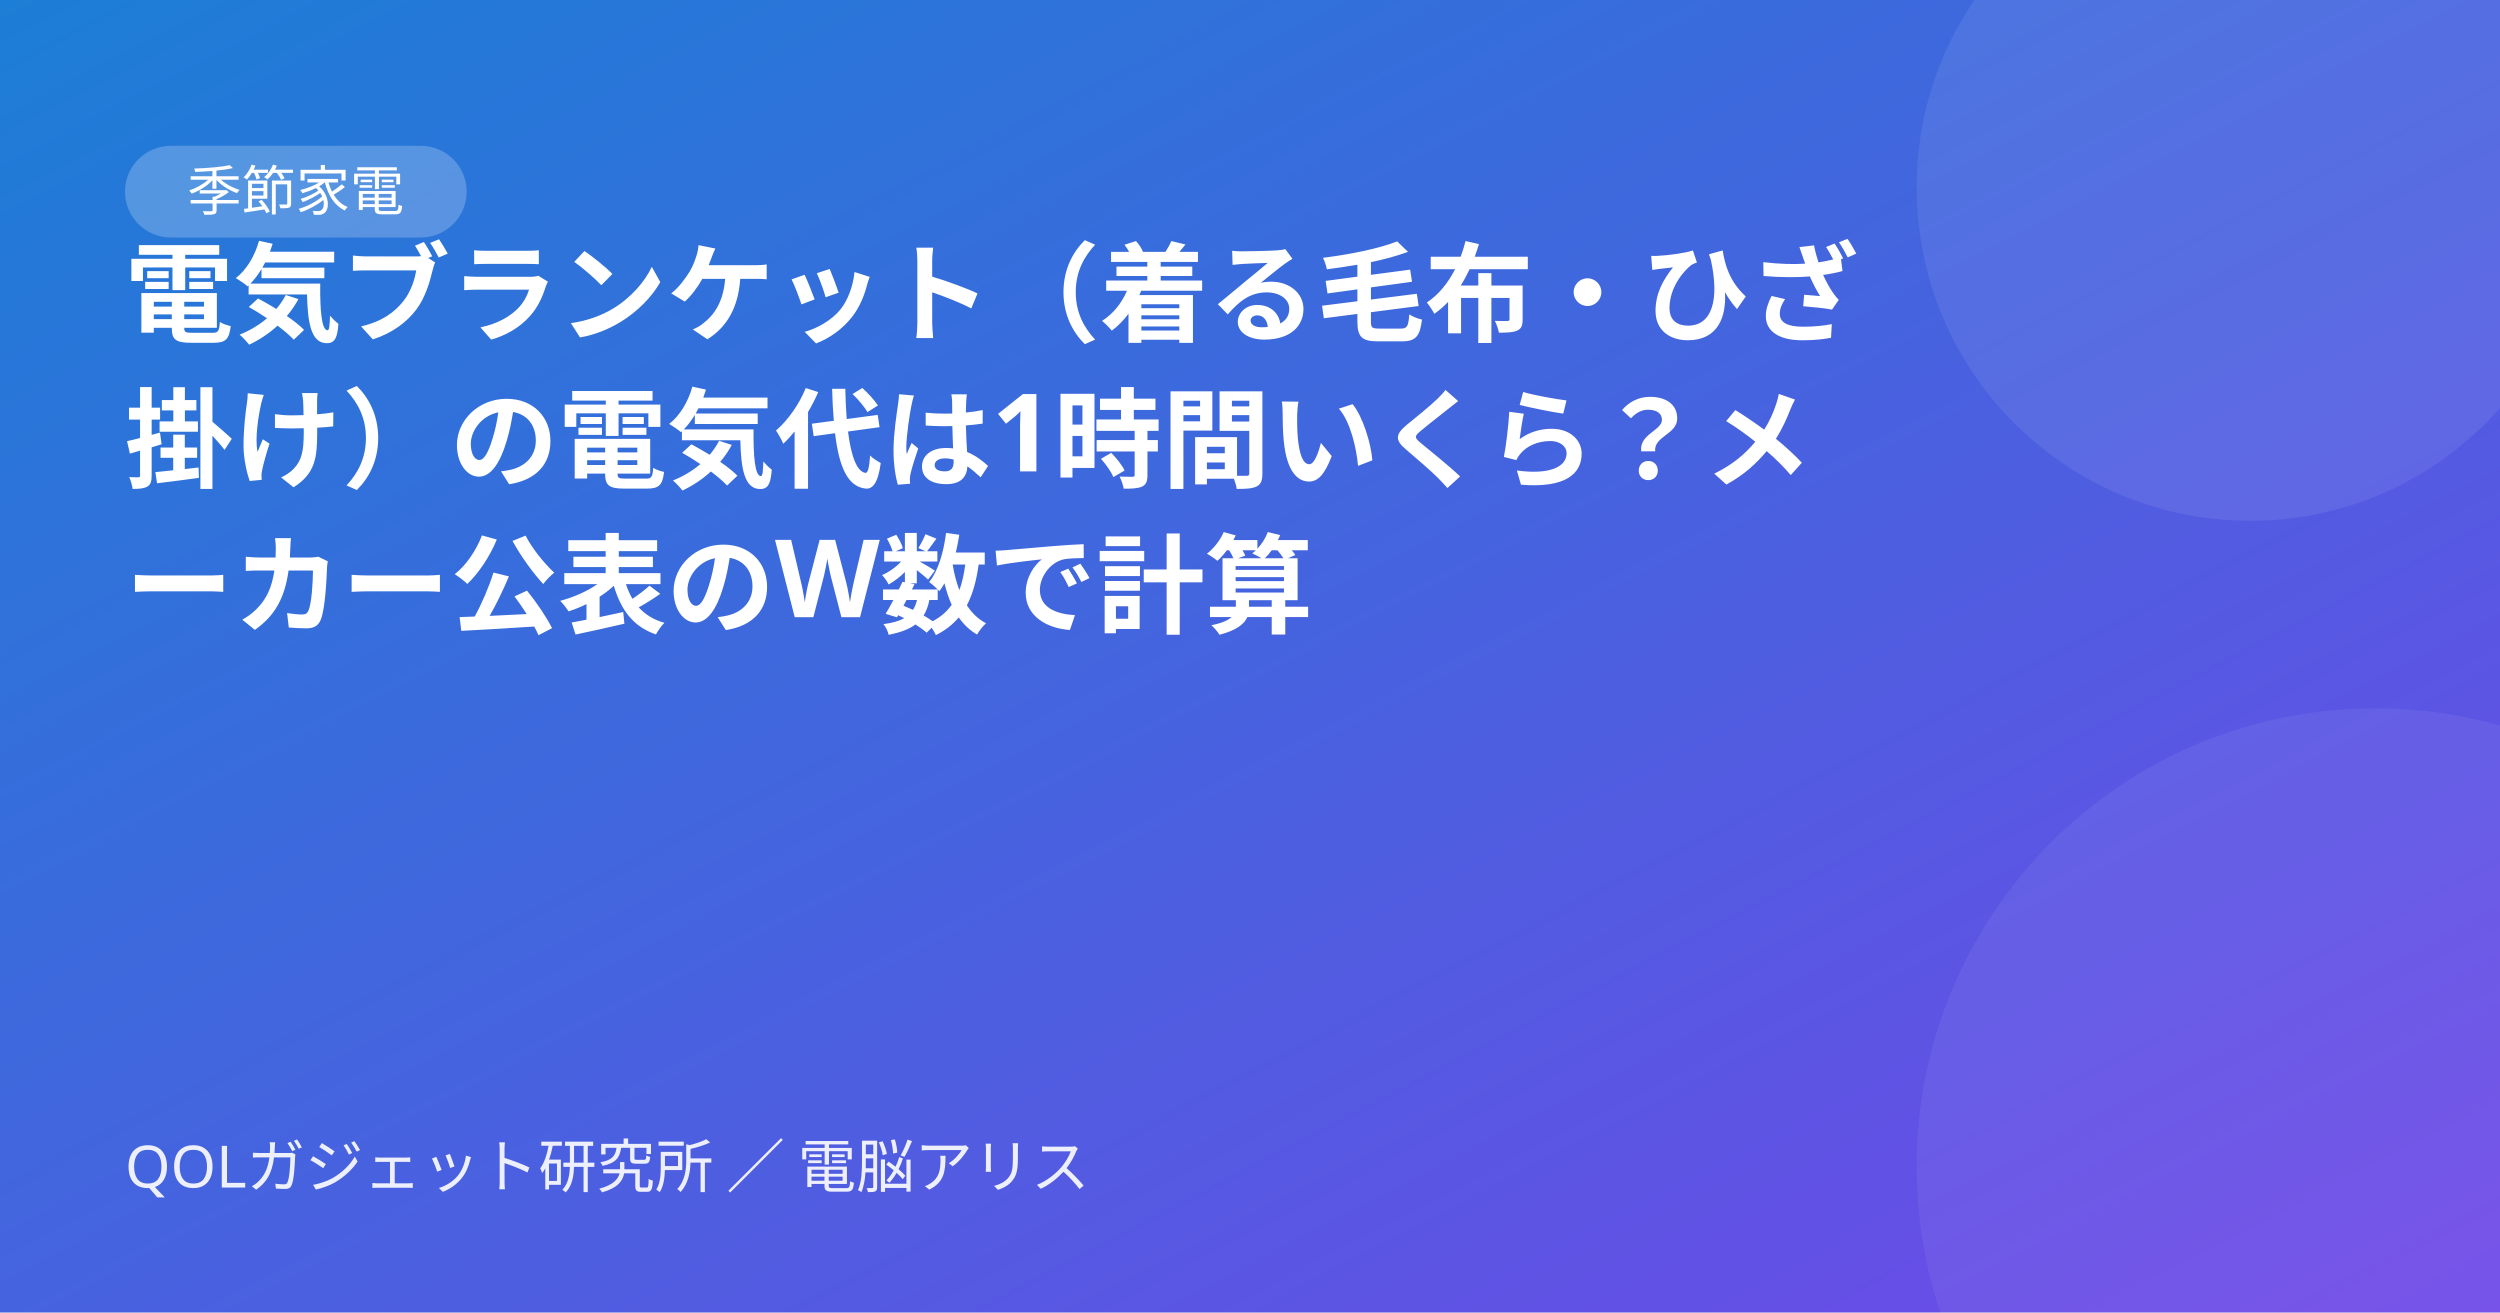
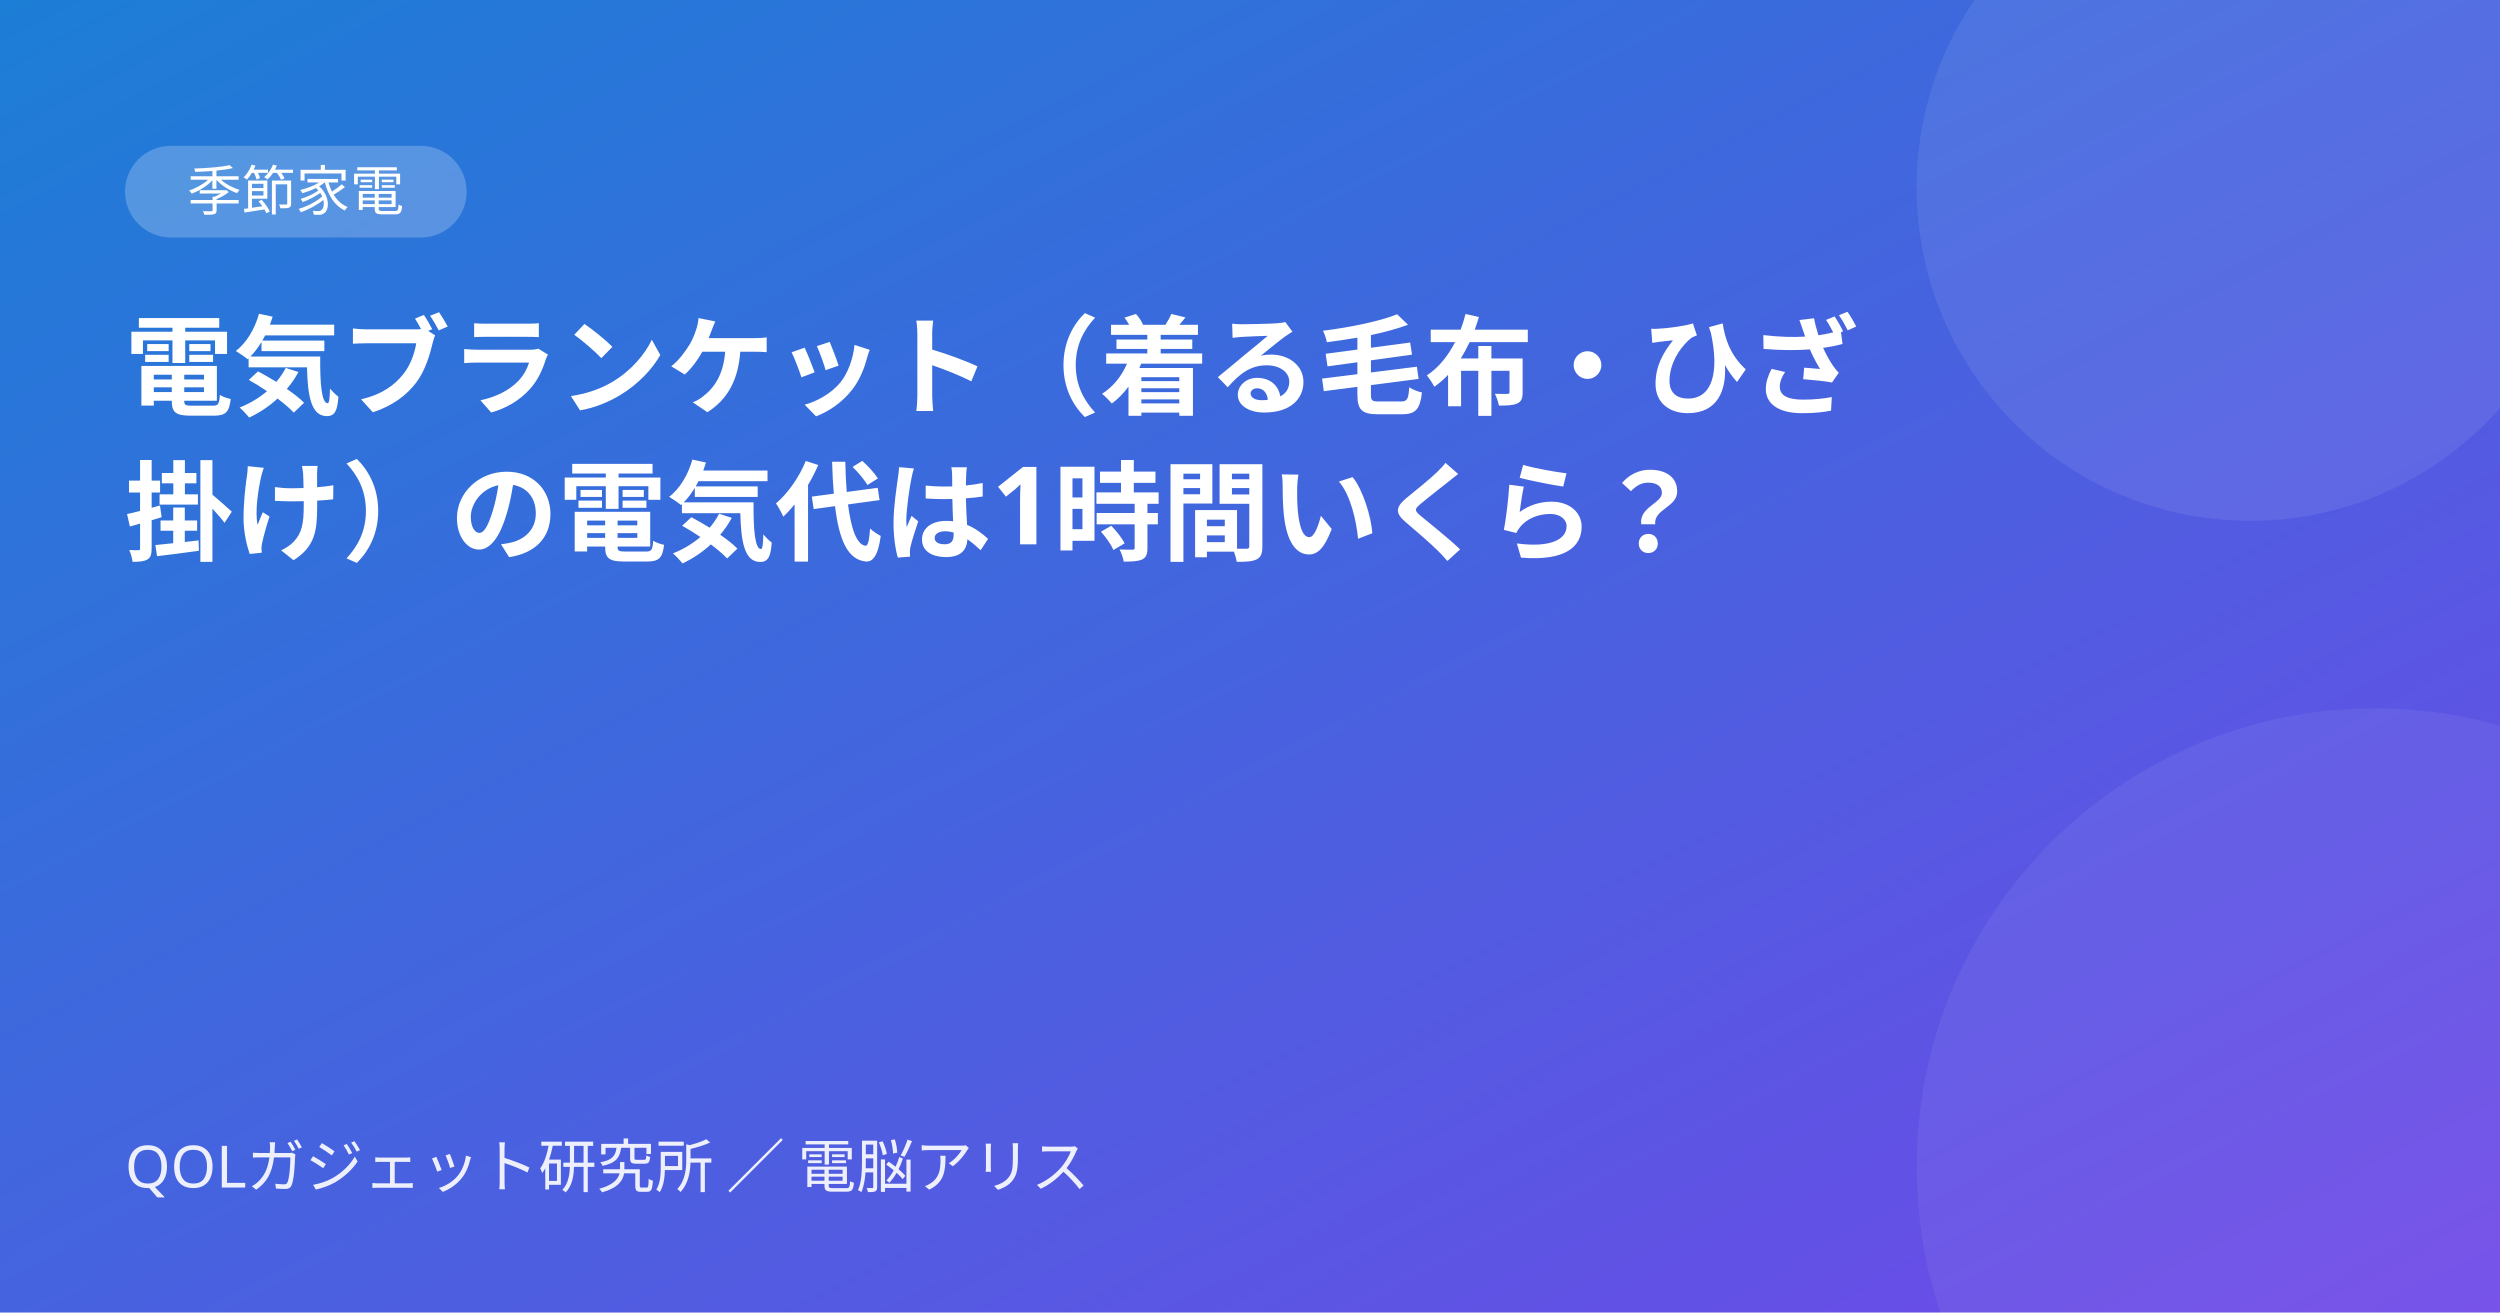
<svg xmlns="http://www.w3.org/2000/svg" viewBox="0 0 1200 630" font-family="Noto Sans JP,Hiragino Sans,Meiryo,sans-serif">
  <defs>
    <linearGradient id="g" x1="0" y1="0" x2="1" y2="1">
      <stop offset="0" stop-color="#1c7ed6" />
      <stop offset="1" stop-color="#7048e8" />
    </linearGradient>
  </defs>
  <rect width="1200" height="630" fill="url(#g)" />
  <circle cx="1080" cy="90" r="160" fill="#fff" opacity=".08" />
  <circle cx="1140" cy="560" r="220" fill="#fff" opacity=".06" />
  <rect x="60" y="70" rx="22" width="164" height="44" fill="#fff" opacity=".22" />
  <text x="90" y="101" font-size="26" fill="#fff">季節家電</text>
-   <text x="60" y="160" font-size="52" font-weight="700" fill="#fff">電気ブランケット（着る毛布・ひざ</text>
-   <text x="60" y="230" font-size="52" font-weight="700" fill="#fff">掛け）の電気代は1時間いくら？メ</text>
-   <text x="60" y="300" font-size="52" font-weight="700" fill="#fff">ーカー公表のW数で計算</text>
+   <text x="60" y="195" font-size="52" font-weight="700" fill="#fff">電気ブランケット（着る毛布・ひざ</text>
+   <text x="60" y="265" font-size="52" font-weight="700" fill="#fff">掛け）の電気代は1時間いくら？</text>
  <text x="60" y="570" font-size="28" fill="#fff" opacity=".9">QOLガジェット研究所 ／ 電脳アリス</text>
</svg>
